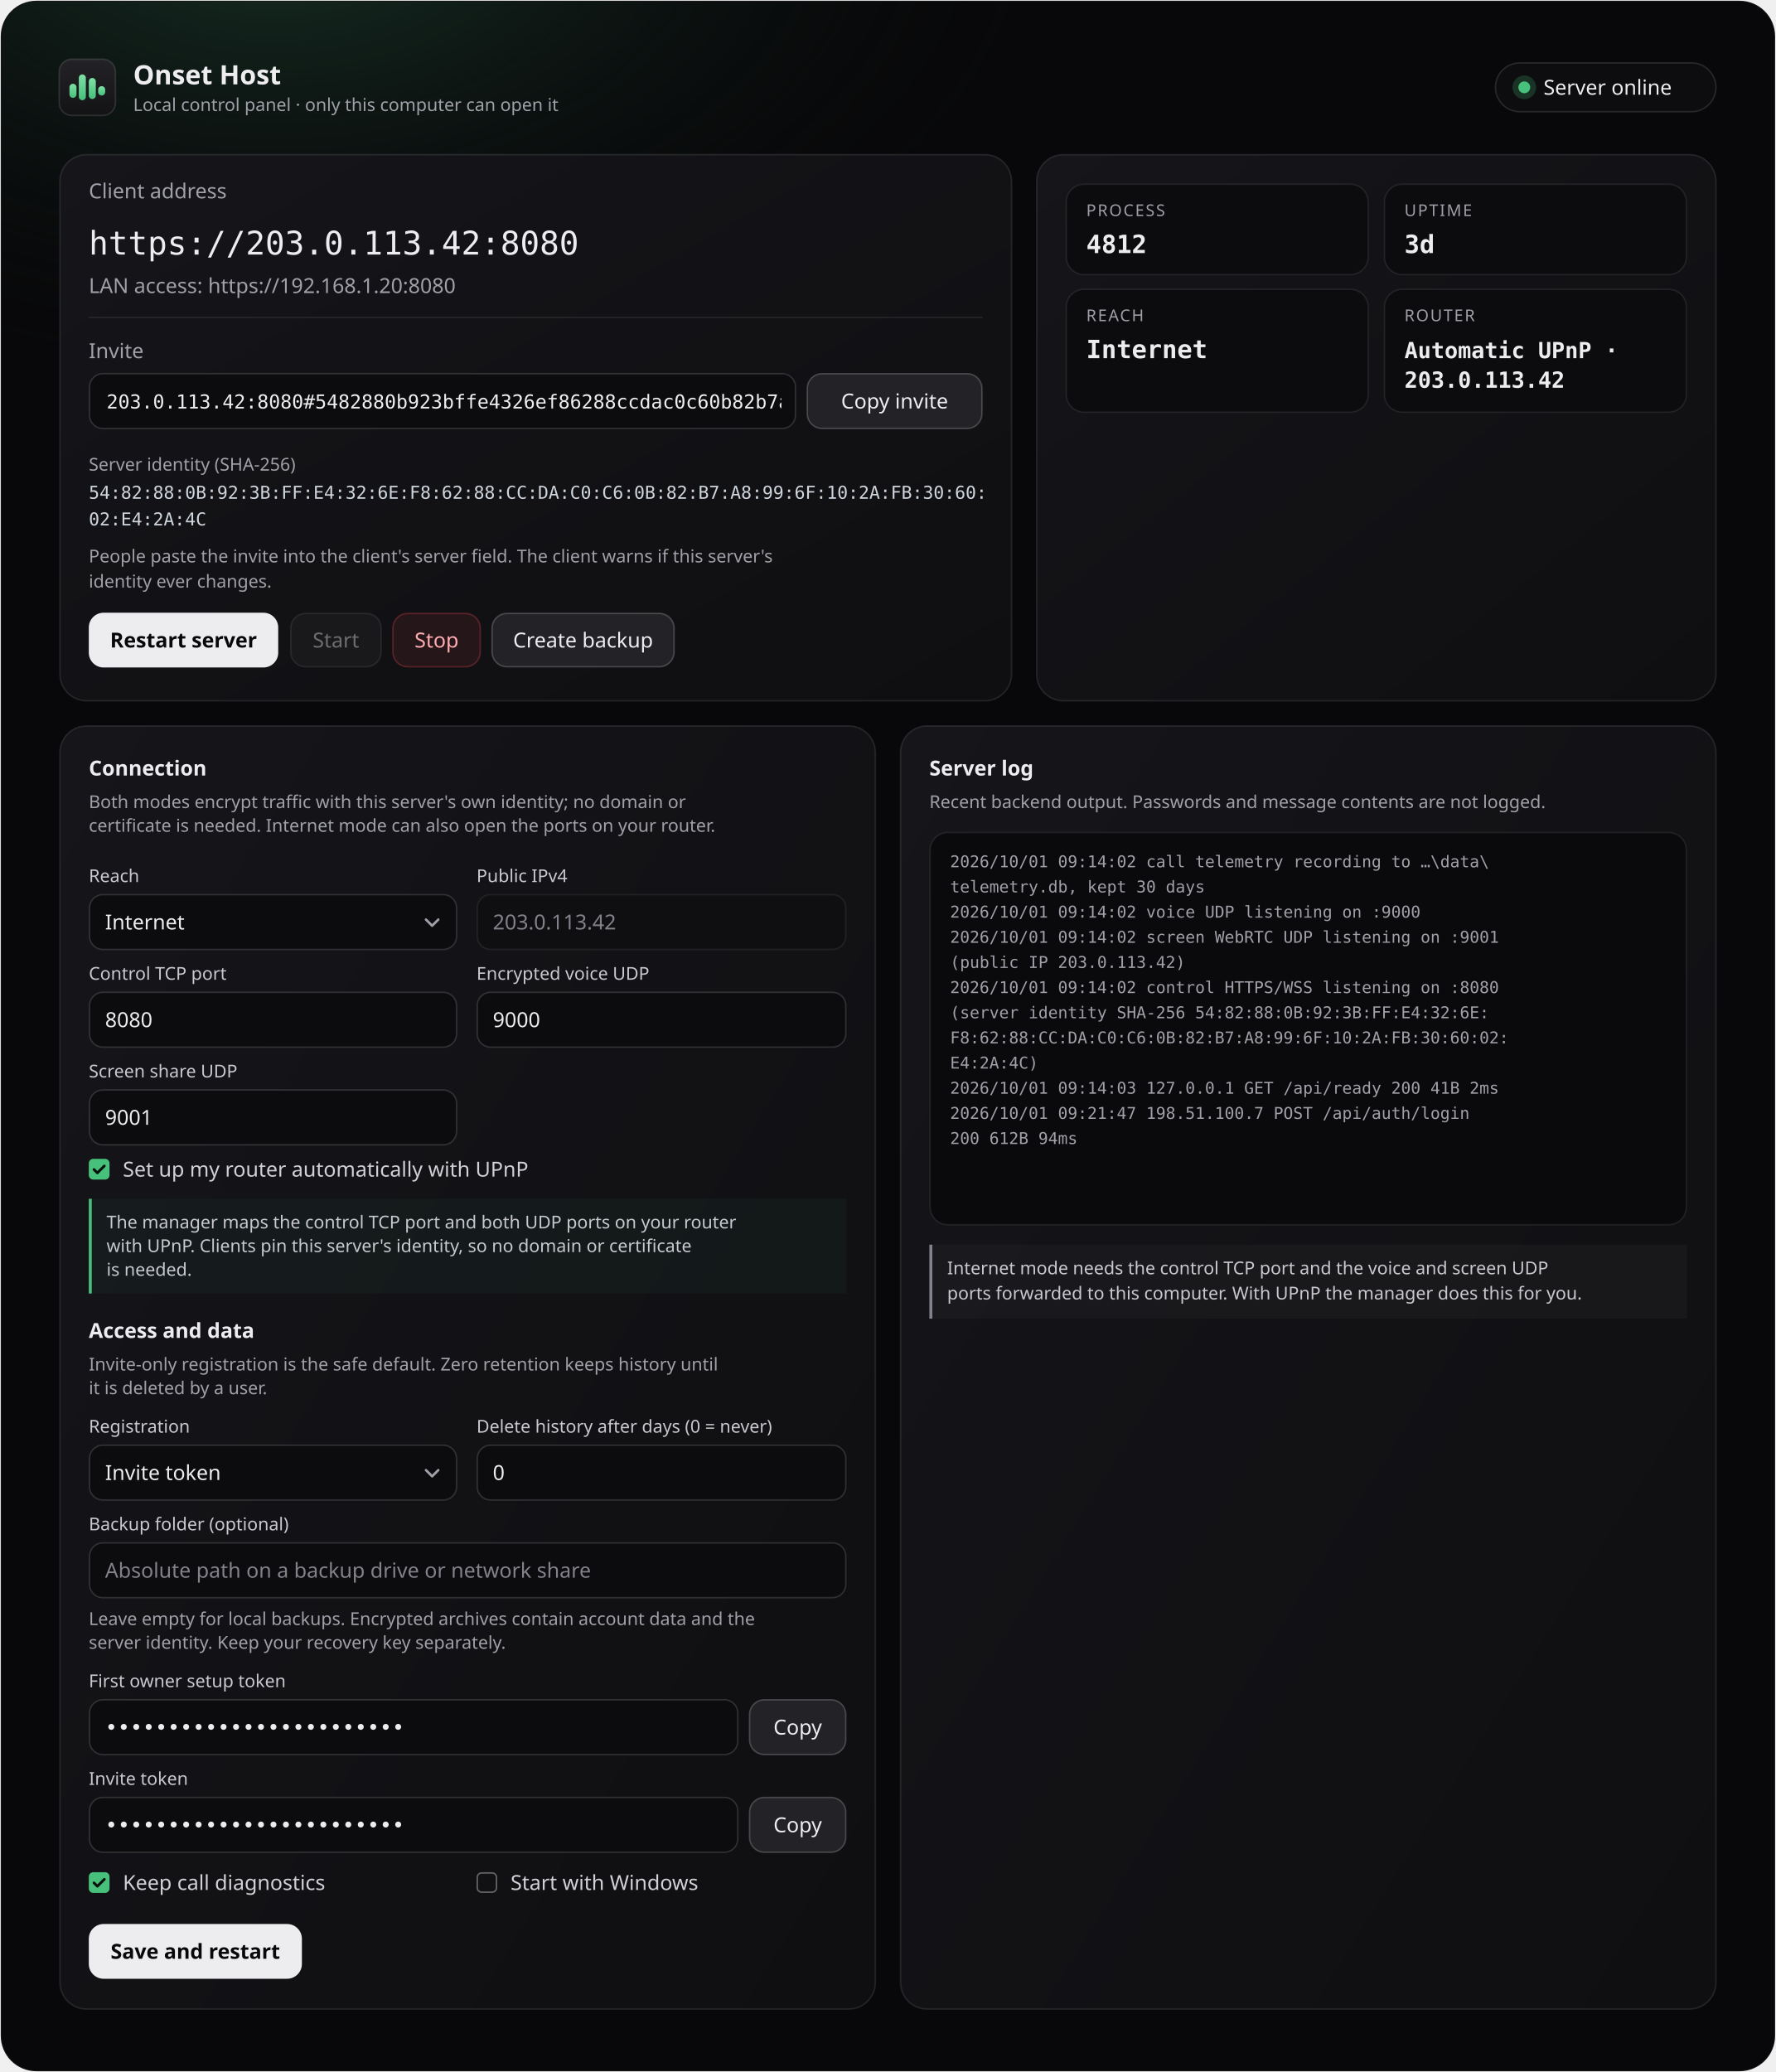
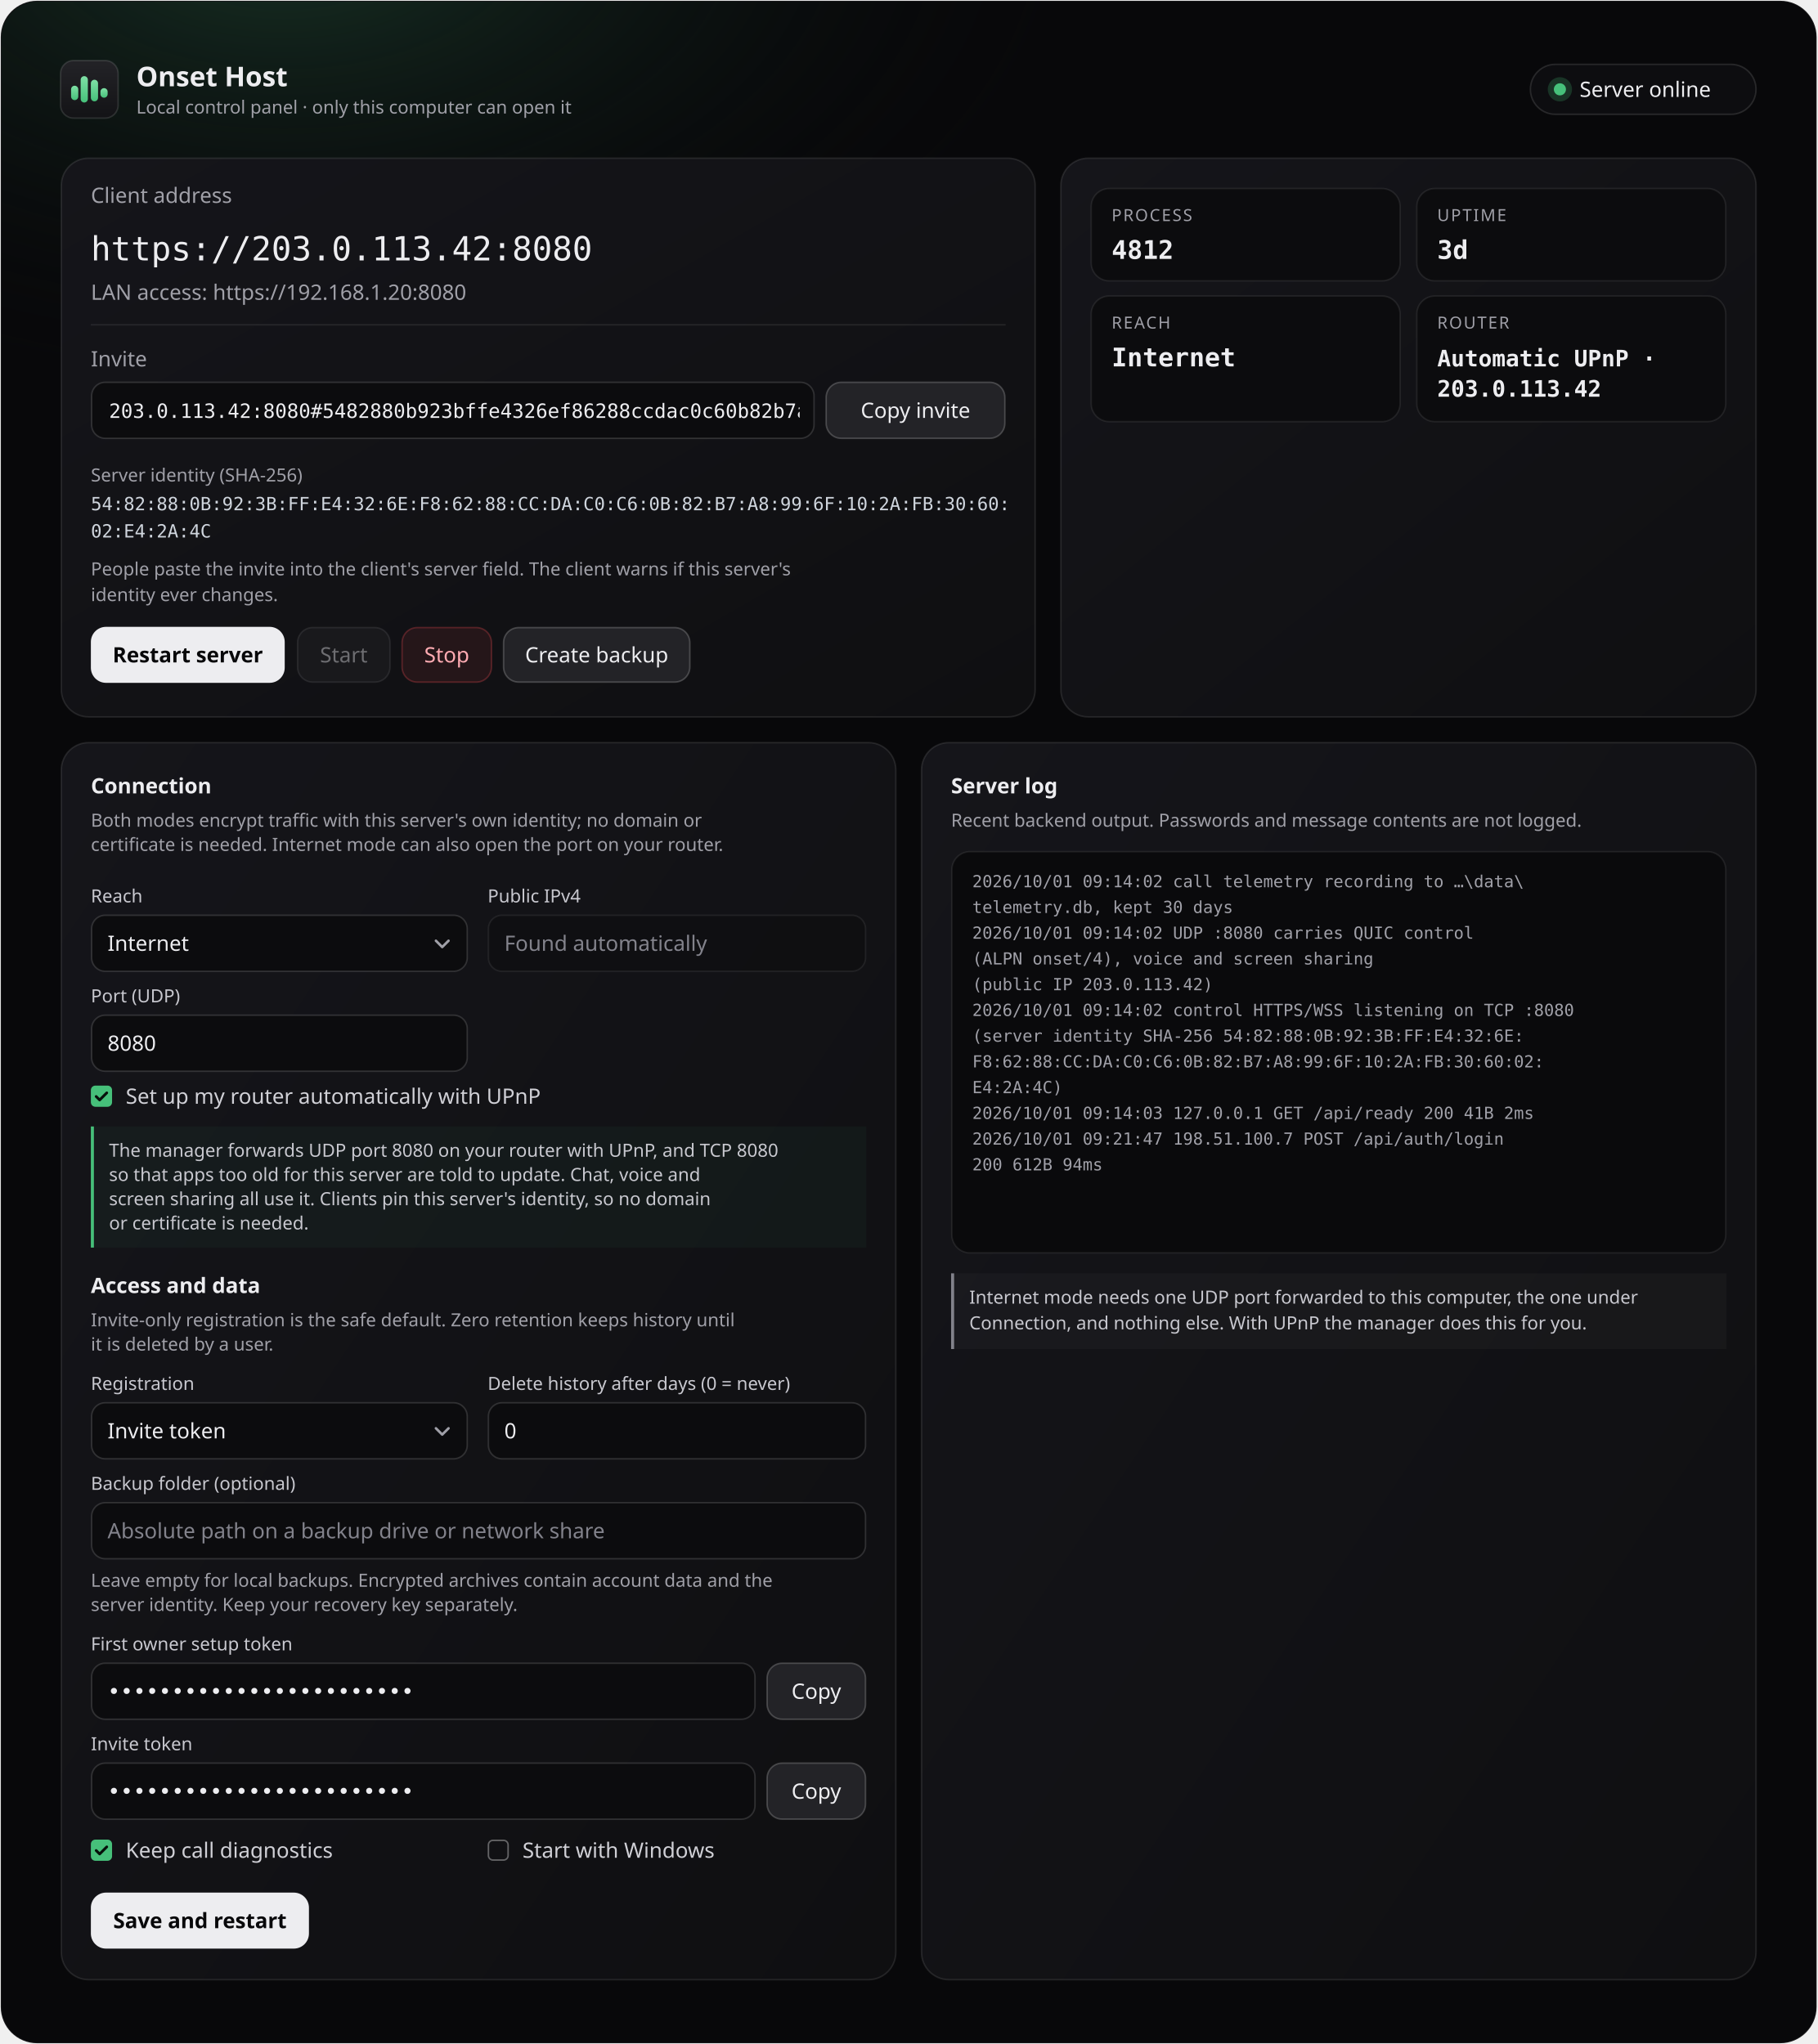
- <svg xmlns="http://www.w3.org/2000/svg" viewBox="0 0 1200 1400" width="1200" height="1400" role="img" aria-labelledby="t d">
+ <svg xmlns="http://www.w3.org/2000/svg" viewBox="0 0 1200 1350" width="1200" height="1350" role="img" aria-labelledby="t d">
  <defs>
    <radialGradient id="glow" cx="15%" cy="-8%" r="45%">
      <stop offset="0" stop-color="#183326" />
      <stop offset="1" stop-color="#08080a" stop-opacity="0" />
    </radialGradient>
    <linearGradient id="card" x1="0" y1="0" x2="1" y2="1">
      <stop offset="0" stop-color="#15151a" />
      <stop offset="1" stop-color="#0f0f11" />
    </linearGradient>
    <clipPath id="inv">
      <rect x="70" y="253" width="458" height="36" />
    </clipPath>
    <symbol id="chev" viewBox="0 0 24 24">
      <path d="M7 10l5 5 5-5" fill="none" stroke="currentColor" stroke-width="2" stroke-linecap="round" stroke-linejoin="round" />
    </symbol>
    <symbol id="tick" viewBox="0 0 14 14">
      <rect width="14" height="14" rx="3" fill="#46c07a" />
      <path d="M3.5 7.2l2.3 2.3 4.7-4.7" fill="none" stroke="#07110b" stroke-width="1.8" stroke-linecap="round" stroke-linejoin="round" />
    </symbol>
  </defs>
  <style>
    .t{font-family:Manrope,'Segoe UI',system-ui,sans-serif}
    .m{font-family:'JetBrains Mono',Consolas,monospace}
    .card{fill:url(#card);stroke:#ffffff;stroke-opacity:.1}
    .in{fill:#0c0c0e;stroke:#ffffff;stroke-opacity:.14}
    .btn{fill:#232327;stroke:#ffffff;stroke-opacity:.2}
    .lab{fill:#c8c8cf;font-size:12px}
    .mut{fill:#a0a0a8}
    .val{fill:#ededf0;font-size:14px}
  </style>
-   <rect x="0.5" y="0.5" width="1199" height="1399" rx="24" fill="#08080a" stroke="#ffffff" stroke-opacity="0.08" />
+   <rect x="0.5" y="0.5" width="1199" height="1349" rx="24" fill="#08080a" stroke="#ffffff" stroke-opacity="0.08" />
  <rect x="1" y="1" width="1198" height="700" rx="24" fill="url(#glow)" />
  <linearGradient id="onsetMarkT" x1="0" y1="0" x2="0" y2="1">
    <stop offset="0" stop-color="#232327" />
    <stop offset="1" stop-color="#131316" />
  </linearGradient>
  <linearGradient id="onsetMarkB" x1="0" y1="0" x2="0" y2="1">
    <stop offset="0" stop-color="#7fe0a6" />
    <stop offset="1" stop-color="#46c07a" />
  </linearGradient>
  <rect x="40" y="40" width="38" height="38" rx="8.55" fill="url(#onsetMarkT)" stroke="#ffffff" stroke-opacity="0.12" />
  <rect x="46.93" y="56.62" width="4.75" height="9.5" rx="2.38" fill="url(#onsetMarkB)" />
  <rect x="53.26" y="50.29" width="4.75" height="17.42" rx="2.38" fill="url(#onsetMarkB)" />
  <rect x="59.99" y="52.67" width="4.75" height="14.25" rx="2.38" fill="url(#onsetMarkB)" />
  <rect x="66.32" y="58.21" width="4.75" height="6.33" rx="2.38" fill="url(#onsetMarkB)" />
  <text x="90" y="57" class="t" font-size="18" font-weight="700" fill="#ededf0">Onset Host</text>
  <text x="90" y="75" class="t mut" font-size="12">Local control panel · only this computer can open it</text>
  <rect x="1010.5" y="42.5" width="149" height="33" rx="16.5" fill="#0d0d10" stroke="#ffffff" stroke-opacity="0.12" />
  <circle cx="1030" cy="59" r="8" fill="#46c07a" fill-opacity="0.22" />
  <circle cx="1030" cy="59" r="4" fill="#46c07a" />
  <text x="1043" y="64" class="t" font-size="14" fill="#ededf0">Server online</text>
  <rect x="40.5" y="104.5" width="643" height="369" rx="18" class="card" />
  <text x="60" y="134" class="t mut" font-size="14">Client address</text>
  <text x="60" y="172" class="m" font-size="22" font-weight="500" fill="#ededf0">https://203.0.113.42:8080</text>
  <text x="60" y="198" class="t mut" font-size="14">LAN access: https://192.168.1.20:8080</text>
  <rect x="60" y="214" width="604" height="1" fill="#ffffff" fill-opacity="0.08" />
  <text x="60" y="242" class="t mut" font-size="14">Invite</text>
  <rect x="60.5" y="252.5" width="477" height="37" rx="9" class="in" />
  <text x="72" y="276" class="m" font-size="13" fill="#ededf0" clip-path="url(#inv)">203.0.113.42:8080#5482880b923bffe4326ef86288ccdac0c60b82b7a8996f10…</text>
  <rect x="545.5" y="252.5" width="118" height="37" rx="10" class="btn" />
  <text x="604.5" y="276" class="t" font-size="14" fill="#ededf0" text-anchor="middle">Copy invite</text>
  <text x="60" y="318" class="t mut" font-size="12">Server identity (SHA-256)</text>
  <text x="60" y="337" class="m" font-size="12" fill="#cfd5dd">54:82:88:0B:92:3B:FF:E4:32:6E:F8:62:88:CC:DA:C0:C6:0B:82:B7:A8:99:6F:10:2A:FB:30:60:</text>
  <text x="60" y="355" class="m" font-size="12" fill="#cfd5dd">02:E4:2A:4C</text>
  <text x="60" y="380" class="t mut" font-size="12">People paste the invite into the client's server field. The client warns if this server's</text>
  <text x="60" y="397" class="t mut" font-size="12">identity ever changes.</text>
  <rect x="60" y="414" width="128" height="37" rx="10" fill="#ededf0" />
  <text x="124" y="437.5" class="t" font-size="14" font-weight="700" fill="#08080a" text-anchor="middle">Restart server</text>
  <g opacity="0.42">
    <rect x="196.5" y="414.5" width="61" height="36" rx="10" class="btn" />
    <text x="227" y="437.5" class="t" font-size="14" fill="#ededf0" text-anchor="middle">Start</text>
  </g>
  <rect x="265.5" y="414.5" width="59" height="36" rx="10" fill="#e5484d" fill-opacity="0.1" stroke="#e5484d" stroke-opacity="0.3" />
  <text x="295" y="437.5" class="t" font-size="14" fill="#ffabb2" text-anchor="middle">Stop</text>
  <rect x="332.5" y="414.5" width="123" height="36" rx="10" class="btn" />
  <text x="394" y="437.5" class="t" font-size="14" fill="#ededf0" text-anchor="middle">Create backup</text>
  <rect x="700.5" y="104.5" width="459" height="369" rx="18" class="card" />
  <g class="t">
    <rect x="720.5" y="124.5" width="204" height="61" rx="12" fill="#0c0c0e" stroke="#ffffff" stroke-opacity="0.08" />
    <text x="734" y="146" class="mut" font-size="11" letter-spacing="1">PROCESS</text>
    <text x="734" y="171" class="m" font-size="17" font-weight="600" fill="#ededf0">4812</text>
    <rect x="935.5" y="124.5" width="204" height="61" rx="12" fill="#0c0c0e" stroke="#ffffff" stroke-opacity="0.08" />
    <text x="949" y="146" class="mut" font-size="11" letter-spacing="1">UPTIME</text>
    <text x="949" y="171" class="m" font-size="17" font-weight="600" fill="#ededf0">3d</text>
    <rect x="720.5" y="195.5" width="204" height="83" rx="12" fill="#0c0c0e" stroke="#ffffff" stroke-opacity="0.08" />
    <text x="734" y="217" class="mut" font-size="11" letter-spacing="1">REACH</text>
    <text x="734" y="242" class="m" font-size="17" font-weight="600" fill="#ededf0">Internet</text>
    <rect x="935.5" y="195.5" width="204" height="83" rx="12" fill="#0c0c0e" stroke="#ffffff" stroke-opacity="0.08" />
    <text x="949" y="217" class="mut" font-size="11" letter-spacing="1">ROUTER</text>
    <text x="949" y="242" class="m" font-size="15" font-weight="600" fill="#ededf0">Automatic UPnP ·</text>
    <text x="949" y="262" class="m" font-size="15" font-weight="600" fill="#ededf0">203.0.113.42</text>
  </g>
-   <rect x="40.5" y="490.5" width="551" height="867" rx="18" class="card" />
+   <rect x="40.5" y="490.5" width="551" height="817" rx="18" class="card" />
  <g class="t">
    <text x="60" y="524" font-size="14" font-weight="700" fill="#ededf0">Connection</text>
    <text x="60" y="546" class="mut" font-size="12">Both modes encrypt traffic with this server's own identity; no domain or</text>
-     <text x="60" y="562" class="mut" font-size="12">certificate is needed. Internet mode can also open the ports on your router.</text>
+     <text x="60" y="562" class="mut" font-size="12">certificate is needed. Internet mode can also open the port on your router.</text>
    <text x="60" y="596" class="lab">Reach</text>
    <rect x="60.5" y="604.5" width="248" height="37" rx="9" class="in" />
    <text x="71" y="628" class="val">Internet</text>
    <use href="#chev" x="282" y="613" width="20" height="20" color="#a0a0a8" />
    <text x="322" y="596" class="lab">Public IPv4</text>
    <rect x="322.5" y="604.5" width="249" height="37" rx="9" class="in" opacity="0.5" />
-     <text x="333" y="628" font-size="14" fill="#82828b">203.0.113.42</text>
-     <text x="60" y="662" class="lab">Control TCP port</text>
+     <text x="333" y="628" font-size="14" fill="#82828b">Found automatically</text>
+     <text x="60" y="662" class="lab">Port (UDP)</text>
    <rect x="60.5" y="670.5" width="248" height="37" rx="9" class="in" />
    <text x="71" y="694" class="val">8080</text>
-     <text x="322" y="662" class="lab">Encrypted voice UDP</text>
-     <rect x="322.5" y="670.5" width="249" height="37" rx="9" class="in" />
-     <text x="333" y="694" class="val">9000</text>
-     <text x="60" y="728" class="lab">Screen share UDP</text>
-     <rect x="60.5" y="736.5" width="248" height="37" rx="9" class="in" />
-     <text x="71" y="760" class="val">9001</text>
-     <use href="#tick" x="60" y="783" width="14" height="14" />
-     <text x="83" y="795" font-size="14" fill="#d0d0d6">Set up my router automatically with UPnP</text>
-     <rect x="60" y="810" width="512" height="64" fill="#46c07a" fill-opacity="0.05" />
-     <rect x="60" y="810" width="2" height="64" fill="#46c07a" />
-     <text x="72" y="830" font-size="12" fill="#c8c8cf">The manager maps the control TCP port and both UDP ports on your router</text>
-     <text x="72" y="846" font-size="12" fill="#c8c8cf">with UPnP. Clients pin this server's identity, so no domain or certificate</text>
-     <text x="72" y="862" font-size="12" fill="#c8c8cf">is needed.</text>
-     <text x="60" y="904" font-size="14" font-weight="700" fill="#ededf0">Access and data</text>
-     <text x="60" y="926" class="mut" font-size="12">Invite-only registration is the safe default. Zero retention keeps history until</text>
-     <text x="60" y="942" class="mut" font-size="12">it is deleted by a user.</text>
-     <text x="60" y="968" class="lab">Registration</text>
-     <rect x="60.5" y="976.5" width="248" height="37" rx="9" class="in" />
-     <text x="71" y="1000" class="val">Invite token</text>
-     <use href="#chev" x="282" y="985" width="20" height="20" color="#a0a0a8" />
-     <text x="322" y="968" class="lab">Delete history after days (0 = never)</text>
-     <rect x="322.5" y="976.5" width="249" height="37" rx="9" class="in" />
-     <text x="333" y="1000" class="val">0</text>
-     <text x="60" y="1034" class="lab">Backup folder (optional)</text>
-     <rect x="60.5" y="1042.5" width="511" height="37" rx="9" class="in" />
-     <text x="71" y="1066" font-size="14" fill="#82828b">Absolute path on a backup drive or network share</text>
-     <text x="60" y="1098" class="mut" font-size="12">Leave empty for local backups. Encrypted archives contain account data and the</text>
-     <text x="60" y="1114" class="mut" font-size="12">server identity. Keep your recovery key separately.</text>
-     <text x="60" y="1140" class="lab">First owner setup token</text>
-     <rect x="60.5" y="1148.5" width="438" height="37" rx="9" class="in" />
-     <text x="71" y="1172" class="m" font-size="14" fill="#ededf0">••••••••••••••••••••••••</text>
-     <rect x="506.5" y="1148.5" width="65" height="37" rx="10" class="btn" />
-     <text x="539" y="1172" font-size="14" fill="#ededf0" text-anchor="middle">Copy</text>
-     <text x="60" y="1206" class="lab">Invite token</text>
-     <rect x="60.5" y="1214.5" width="438" height="37" rx="9" class="in" />
-     <text x="71" y="1238" class="m" font-size="14" fill="#ededf0">••••••••••••••••••••••••</text>
-     <rect x="506.5" y="1214.5" width="65" height="37" rx="10" class="btn" />
-     <text x="539" y="1238" font-size="14" fill="#ededf0" text-anchor="middle">Copy</text>
-     <use href="#tick" x="60" y="1265" width="14" height="14" />
-     <text x="83" y="1277" font-size="14" fill="#d0d0d6">Keep call diagnostics</text>
-     <rect x="322.5" y="1265.5" width="13" height="13" rx="3" fill="none" stroke="#ffffff" stroke-opacity="0.35" />
-     <text x="345" y="1277" font-size="14" fill="#d0d0d6">Start with Windows</text>
-     <rect x="60" y="1300" width="144" height="37" rx="10" fill="#ededf0" />
-     <text x="132" y="1323.5" font-size="14" font-weight="700" fill="#08080a" text-anchor="middle">Save and restart</text>
+     <use href="#tick" x="60" y="717" width="14" height="14" />
+     <text x="83" y="729" font-size="14" fill="#d0d0d6">Set up my router automatically with UPnP</text>
+     <rect x="60" y="744" width="512" height="80" fill="#46c07a" fill-opacity="0.05" />
+     <rect x="60" y="744" width="2" height="80" fill="#46c07a" />
+     <text x="72" y="764" font-size="12" fill="#c8c8cf">The manager forwards UDP port 8080 on your router with UPnP, and TCP 8080</text>
+     <text x="72" y="780" font-size="12" fill="#c8c8cf">so that apps too old for this server are told to update. Chat, voice and</text>
+     <text x="72" y="796" font-size="12" fill="#c8c8cf">screen sharing all use it. Clients pin this server's identity, so no domain</text>
+     <text x="72" y="812" font-size="12" fill="#c8c8cf">or certificate is needed.</text>
+     <text x="60" y="854" font-size="14" font-weight="700" fill="#ededf0">Access and data</text>
+     <text x="60" y="876" class="mut" font-size="12">Invite-only registration is the safe default. Zero retention keeps history until</text>
+     <text x="60" y="892" class="mut" font-size="12">it is deleted by a user.</text>
+     <text x="60" y="918" class="lab">Registration</text>
+     <rect x="60.5" y="926.5" width="248" height="37" rx="9" class="in" />
+     <text x="71" y="950" class="val">Invite token</text>
+     <use href="#chev" x="282" y="935" width="20" height="20" color="#a0a0a8" />
+     <text x="322" y="918" class="lab">Delete history after days (0 = never)</text>
+     <rect x="322.5" y="926.5" width="249" height="37" rx="9" class="in" />
+     <text x="333" y="950" class="val">0</text>
+     <text x="60" y="984" class="lab">Backup folder (optional)</text>
+     <rect x="60.5" y="992.5" width="511" height="37" rx="9" class="in" />
+     <text x="71" y="1016" font-size="14" fill="#82828b">Absolute path on a backup drive or network share</text>
+     <text x="60" y="1048" class="mut" font-size="12">Leave empty for local backups. Encrypted archives contain account data and the</text>
+     <text x="60" y="1064" class="mut" font-size="12">server identity. Keep your recovery key separately.</text>
+     <text x="60" y="1090" class="lab">First owner setup token</text>
+     <rect x="60.5" y="1098.5" width="438" height="37" rx="9" class="in" />
+     <text x="71" y="1122" class="m" font-size="14" fill="#ededf0">••••••••••••••••••••••••</text>
+     <rect x="506.5" y="1098.5" width="65" height="37" rx="10" class="btn" />
+     <text x="539" y="1122" font-size="14" fill="#ededf0" text-anchor="middle">Copy</text>
+     <text x="60" y="1156" class="lab">Invite token</text>
+     <rect x="60.5" y="1164.5" width="438" height="37" rx="9" class="in" />
+     <text x="71" y="1188" class="m" font-size="14" fill="#ededf0">••••••••••••••••••••••••</text>
+     <rect x="506.5" y="1164.5" width="65" height="37" rx="10" class="btn" />
+     <text x="539" y="1188" font-size="14" fill="#ededf0" text-anchor="middle">Copy</text>
+     <use href="#tick" x="60" y="1215" width="14" height="14" />
+     <text x="83" y="1227" font-size="14" fill="#d0d0d6">Keep call diagnostics</text>
+     <rect x="322.5" y="1215.5" width="13" height="13" rx="3" fill="none" stroke="#ffffff" stroke-opacity="0.35" />
+     <text x="345" y="1227" font-size="14" fill="#d0d0d6">Start with Windows</text>
+     <rect x="60" y="1250" width="144" height="37" rx="10" fill="#ededf0" />
+     <text x="132" y="1273.5" font-size="14" font-weight="700" fill="#08080a" text-anchor="middle">Save and restart</text>
  </g>
-   <rect x="608.5" y="490.5" width="551" height="867" rx="18" class="card" />
+   <rect x="608.5" y="490.5" width="551" height="817" rx="18" class="card" />
  <text x="628" y="524" class="t" font-size="14" font-weight="700" fill="#ededf0">Server log</text>
  <text x="628" y="546" class="t mut" font-size="12">Recent backend output. Passwords and message contents are not logged.</text>
  <rect x="628.5" y="562.5" width="511" height="265" rx="12" fill="#0a0a0c" stroke="#ffffff" stroke-opacity="0.08" />
  <g class="m" font-size="11" fill="#a0a0a8">
    <text x="642" y="586">2026/10/01 09:14:02 call telemetry recording to …\data\</text>
    <text x="642" y="603">telemetry.db, kept 30 days</text>
-     <text x="642" y="620">2026/10/01 09:14:02 voice UDP listening on :9000</text>
-     <text x="642" y="637">2026/10/01 09:14:02 screen WebRTC UDP listening on :9001</text>
+     <text x="642" y="620">2026/10/01 09:14:02 UDP :8080 carries QUIC control</text>
+     <text x="642" y="637">(ALPN onset/4), voice and screen sharing</text>
    <text x="642" y="654">(public IP 203.0.113.42)</text>
-     <text x="642" y="671">2026/10/01 09:14:02 control HTTPS/WSS listening on :8080</text>
+     <text x="642" y="671">2026/10/01 09:14:02 control HTTPS/WSS listening on TCP :8080</text>
    <text x="642" y="688">(server identity SHA-256 54:82:88:0B:92:3B:FF:E4:32:6E:</text>
    <text x="642" y="705">F8:62:88:CC:DA:C0:C6:0B:82:B7:A8:99:6F:10:2A:FB:30:60:02:</text>
    <text x="642" y="722">E4:2A:4C)</text>
    <text x="642" y="739">2026/10/01 09:14:03 127.0.0.1 GET /api/ready 200 41B 2ms</text>
    <text x="642" y="756">2026/10/01 09:21:47 198.51.100.7 POST /api/auth/login</text>
    <text x="642" y="773">200 612B 94ms</text>
  </g>
  <rect x="628" y="841" width="512" height="50" fill="#ffffff" fill-opacity="0.03" />
  <rect x="628" y="841" width="2" height="50" fill="#82828b" />
-   <text x="640" y="861" class="t" font-size="12" fill="#c8c8cf">Internet mode needs the control TCP port and the voice and screen UDP</text>
-   <text x="640" y="878" class="t" font-size="12" fill="#c8c8cf">ports forwarded to this computer. With UPnP the manager does this for you.</text>
+   <text x="640" y="861" class="t" font-size="12" fill="#c8c8cf">Internet mode needs one UDP port forwarded to this computer, the one under</text>
+   <text x="640" y="878" class="t" font-size="12" fill="#c8c8cf">Connection, and nothing else. With UPnP the manager does this for you.</text>
</svg>
